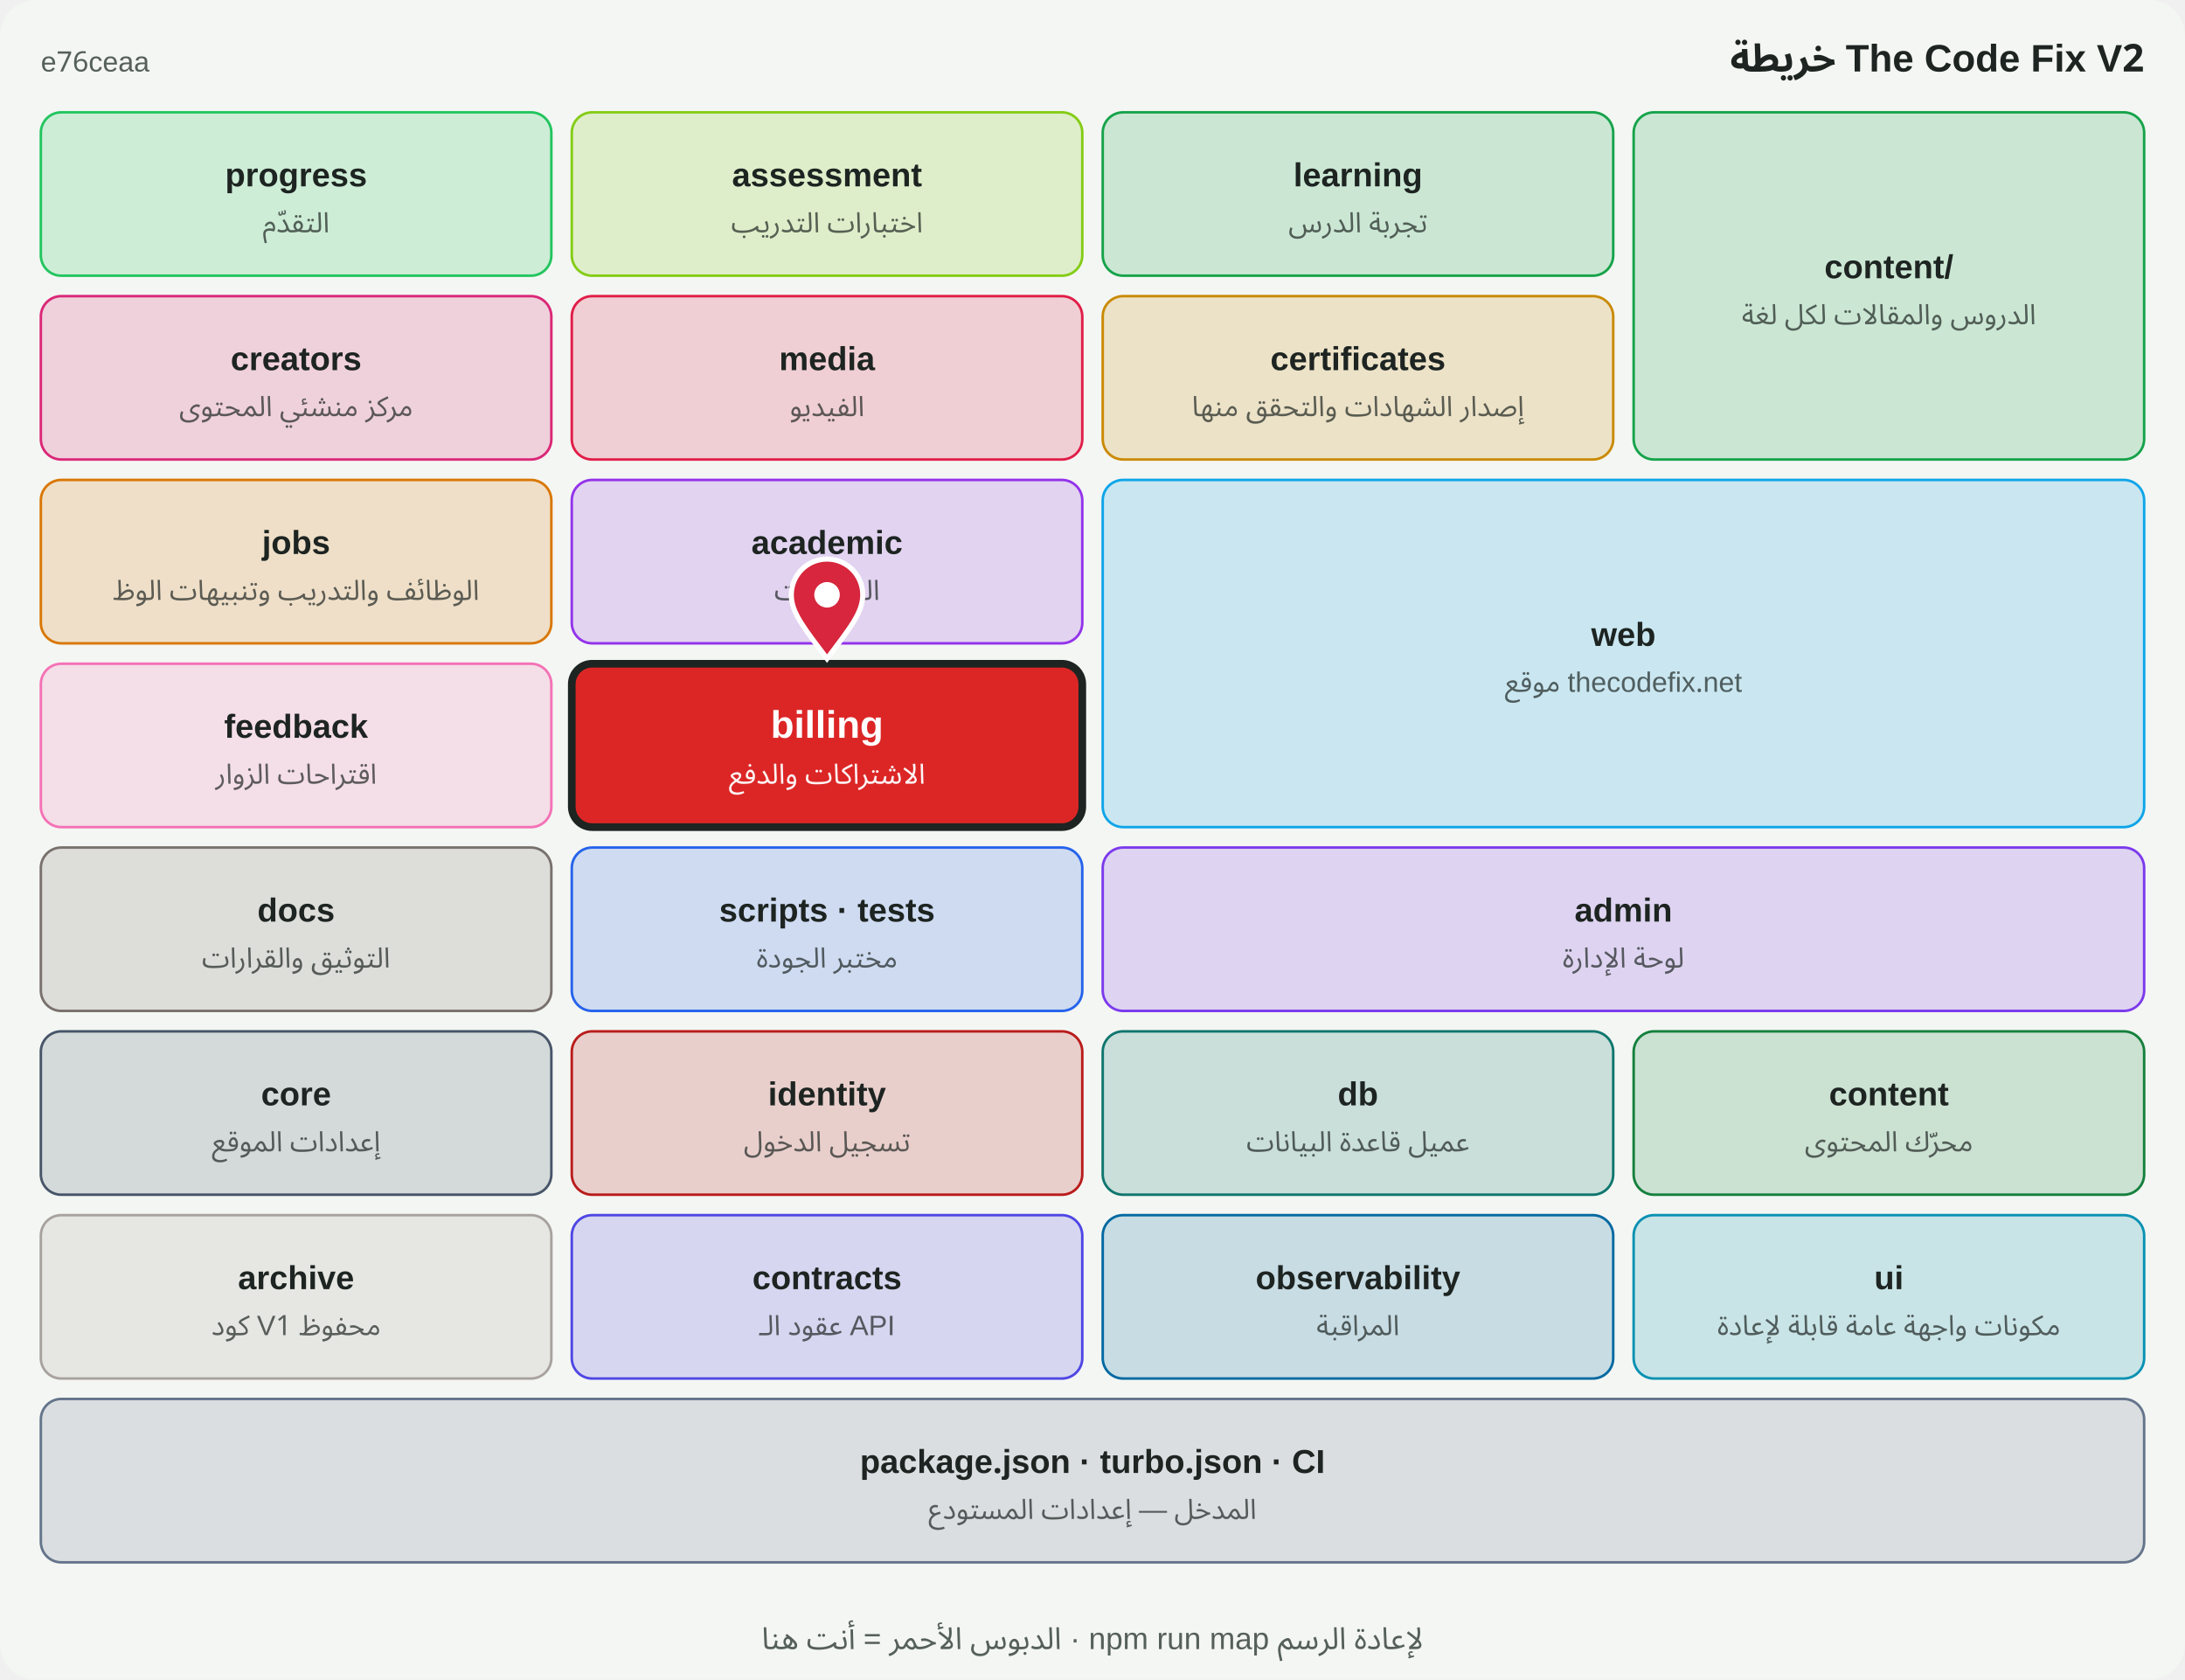
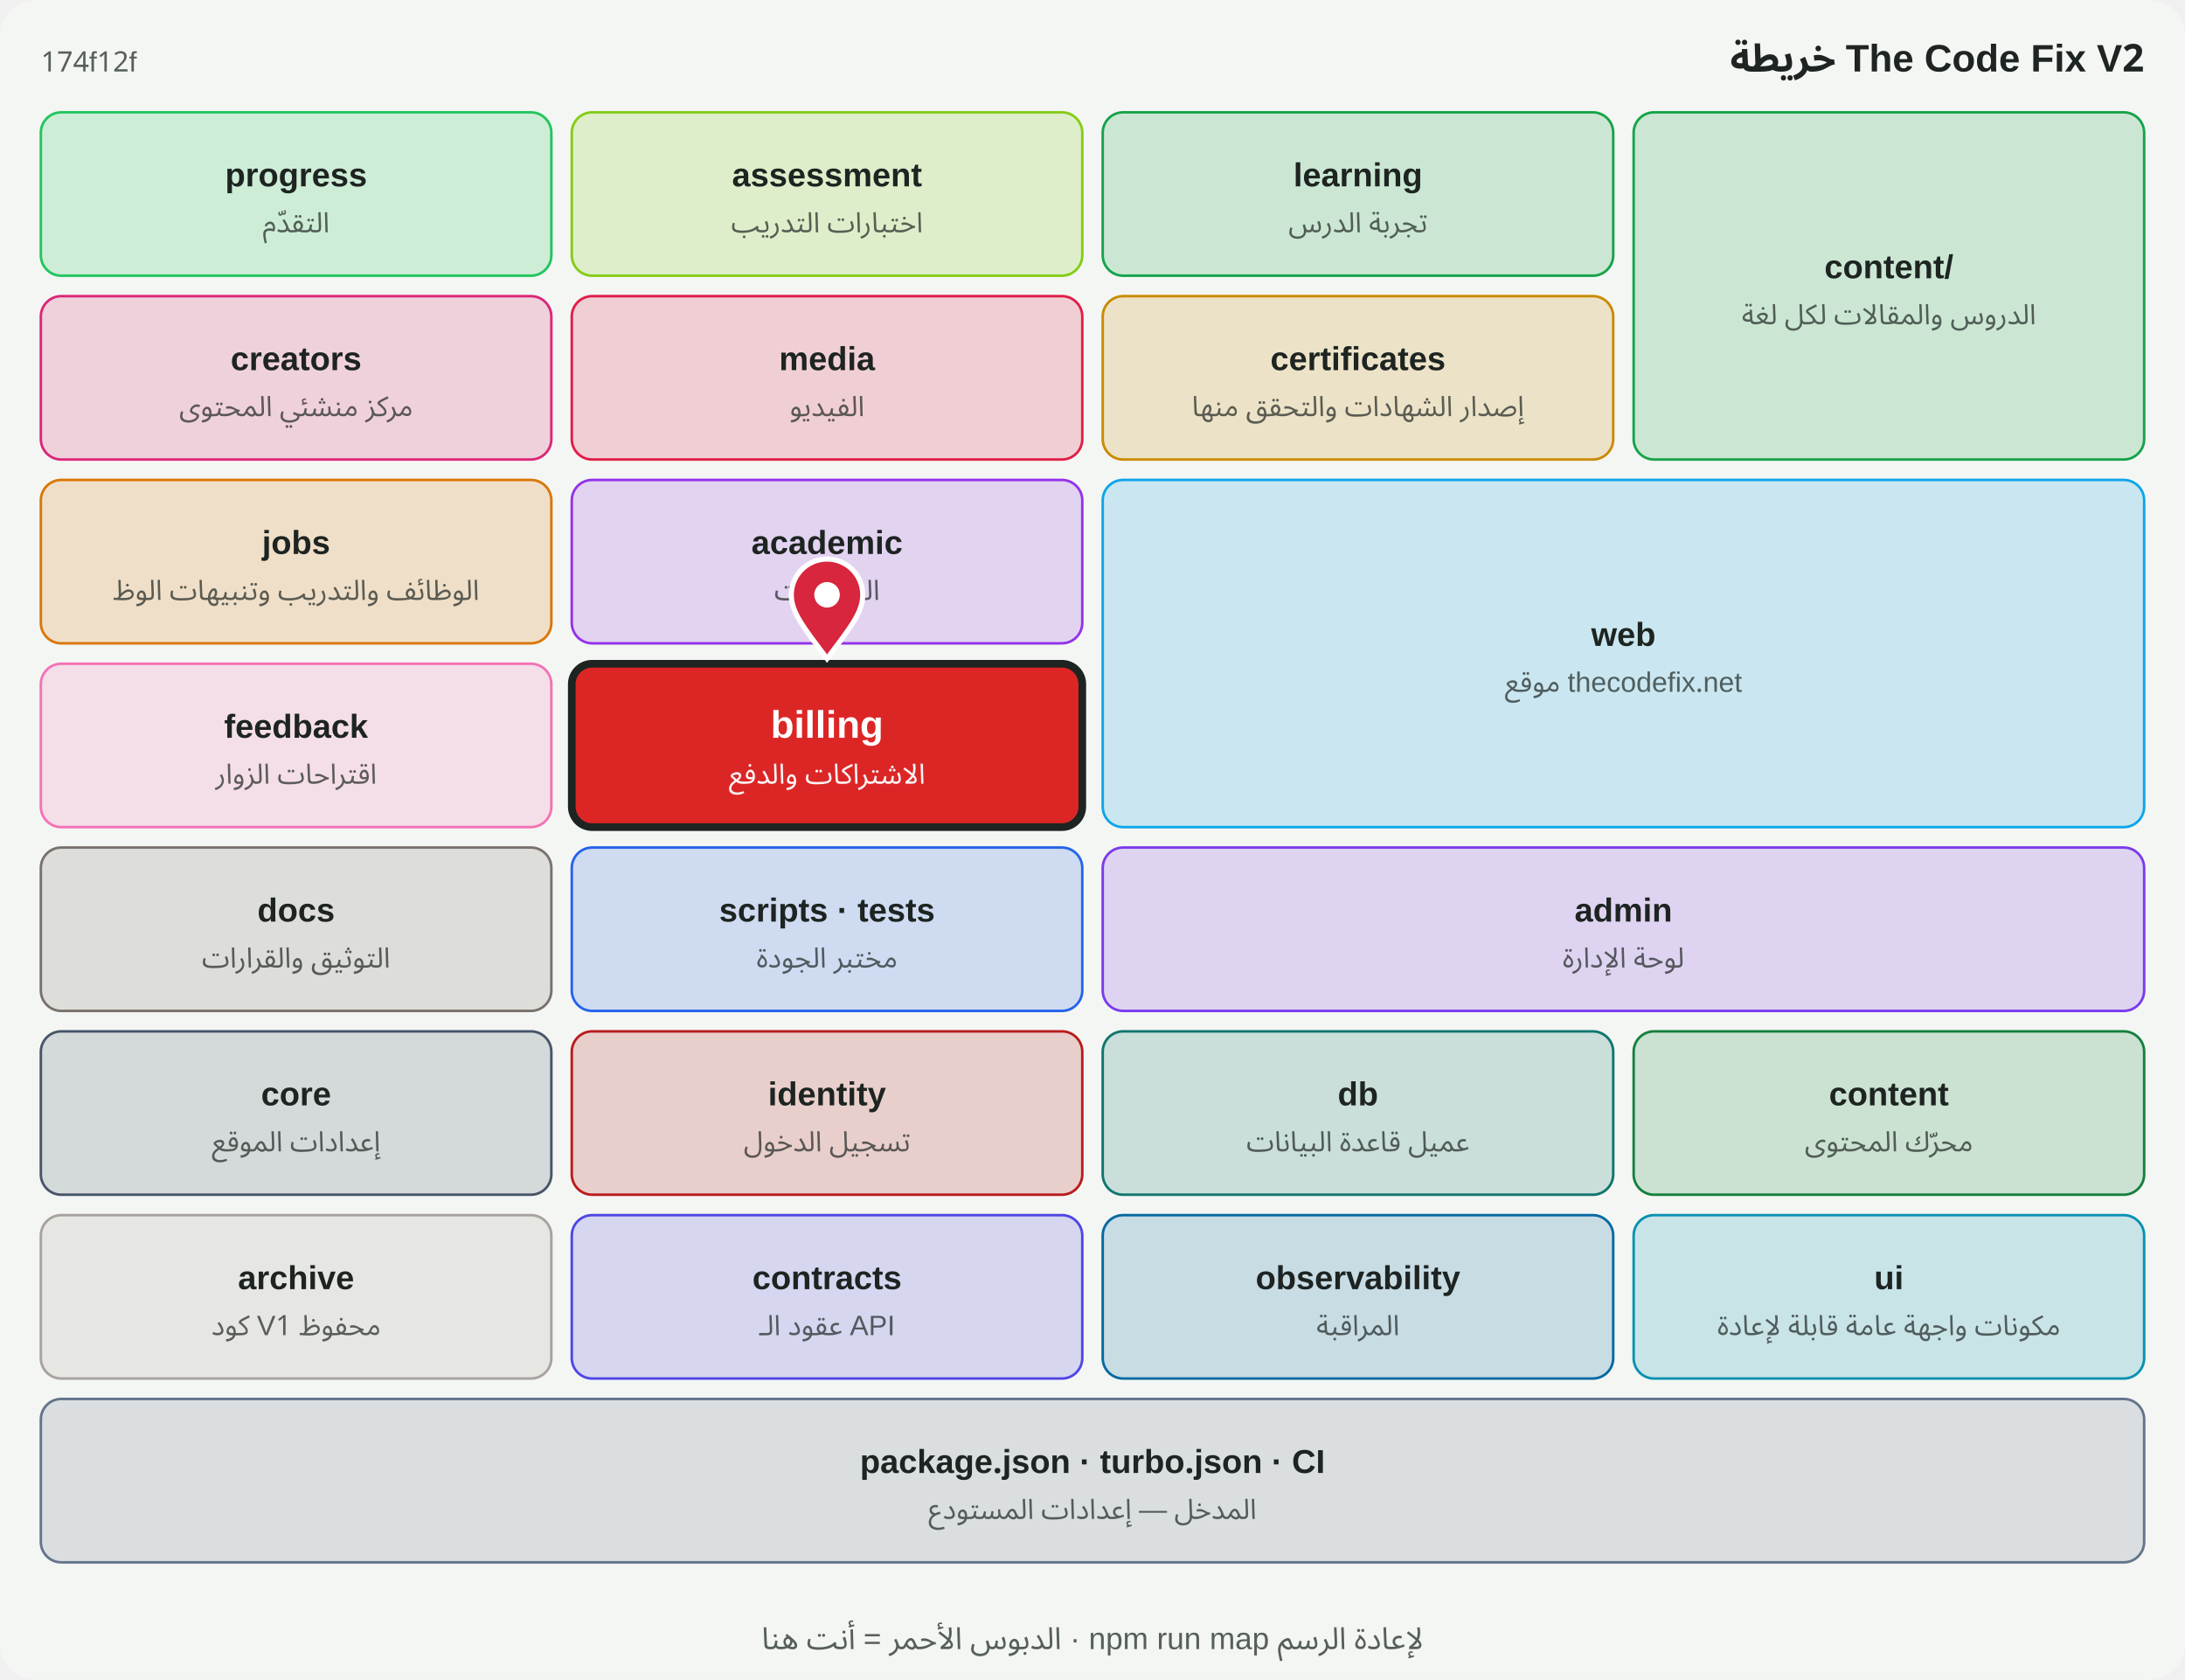
<svg xmlns="http://www.w3.org/2000/svg" viewBox="0 0 856 658" width="856" height="658" font-family="'Segoe UI', Tahoma, 'Noto Sans Arabic', Arial, sans-serif" role="img" aria-label="خريطة مشروع The Code Fix — الاشتراكات والدفع (Stripe) (@tcf/billing)">
  <rect width="856" height="658" rx="14" fill="#f4f6f3" />
  <text x="840" y="28" text-anchor="end" font-size="15" font-weight="700" fill="#1d2421">خريطة The Code Fix V2</text>
-   <text x="16" y="28" font-size="11" fill="#56605b">e76ceaa</text>
+   <text x="16" y="28" font-size="11" fill="#56605b">174f12f</text>
  <g>
    <rect x="640" y="44" width="200" height="136" rx="8" fill="#16a34a" fill-opacity="0.18" stroke="#16a34a" stroke-width="1" />
    <text x="740" y="109" text-anchor="middle" font-size="13" font-weight="600" fill="#1d2421">content/</text>
    <text x="740" y="127" text-anchor="middle" font-size="11" fill="#1d2421" fill-opacity="0.7">الدروس والمقالات لكل لغة</text>
  </g>
  <g>
    <rect x="432" y="44" width="200" height="64" rx="8" fill="#16a34a" fill-opacity="0.18" stroke="#16a34a" stroke-width="1" />
    <text x="532" y="73" text-anchor="middle" font-size="13" font-weight="600" fill="#1d2421">learning</text>
    <text x="532" y="91" text-anchor="middle" font-size="11" fill="#1d2421" fill-opacity="0.7">تجربة الدرس</text>
  </g>
  <g>
    <rect x="224" y="44" width="200" height="64" rx="8" fill="#84cc16" fill-opacity="0.18" stroke="#84cc16" stroke-width="1" />
    <text x="324" y="73" text-anchor="middle" font-size="13" font-weight="600" fill="#1d2421">assessment</text>
    <text x="324" y="91" text-anchor="middle" font-size="11" fill="#1d2421" fill-opacity="0.7">اختبارات التدريب</text>
  </g>
  <g>
    <rect x="16" y="44" width="200" height="64" rx="8" fill="#22c55e" fill-opacity="0.18" stroke="#22c55e" stroke-width="1" />
    <text x="116" y="73" text-anchor="middle" font-size="13" font-weight="600" fill="#1d2421">progress</text>
    <text x="116" y="91" text-anchor="middle" font-size="11" fill="#1d2421" fill-opacity="0.7">التقدّم</text>
  </g>
  <g>
    <rect x="432" y="116" width="200" height="64" rx="8" fill="#ca8a04" fill-opacity="0.18" stroke="#ca8a04" stroke-width="1" />
    <text x="532" y="145" text-anchor="middle" font-size="13" font-weight="600" fill="#1d2421">certificates</text>
    <text x="532" y="163" text-anchor="middle" font-size="11" fill="#1d2421" fill-opacity="0.7">إصدار الشهادات والتحقق منها</text>
  </g>
  <g>
    <rect x="224" y="116" width="200" height="64" rx="8" fill="#e11d48" fill-opacity="0.18" stroke="#e11d48" stroke-width="1" />
    <text x="324" y="145" text-anchor="middle" font-size="13" font-weight="600" fill="#1d2421">media</text>
    <text x="324" y="163" text-anchor="middle" font-size="11" fill="#1d2421" fill-opacity="0.7">الفيديو</text>
  </g>
  <g>
    <rect x="16" y="116" width="200" height="64" rx="8" fill="#db2777" fill-opacity="0.18" stroke="#db2777" stroke-width="1" />
    <text x="116" y="145" text-anchor="middle" font-size="13" font-weight="600" fill="#1d2421">creators</text>
    <text x="116" y="163" text-anchor="middle" font-size="11" fill="#1d2421" fill-opacity="0.7">مركز منشئي المحتوى</text>
  </g>
  <g>
    <rect x="432" y="188" width="408" height="136" rx="8" fill="#0ea5e9" fill-opacity="0.18" stroke="#0ea5e9" stroke-width="1" />
    <text x="636" y="253" text-anchor="middle" font-size="13" font-weight="600" fill="#1d2421">web</text>
    <text x="636" y="271" text-anchor="middle" font-size="11" fill="#1d2421" fill-opacity="0.7">موقع thecodefix.net</text>
  </g>
  <g>
    <rect x="224" y="188" width="200" height="64" rx="8" fill="#9333ea" fill-opacity="0.18" stroke="#9333ea" stroke-width="1" />
    <text x="324" y="217" text-anchor="middle" font-size="13" font-weight="600" fill="#1d2421">academic</text>
    <text x="324" y="235" text-anchor="middle" font-size="11" fill="#1d2421" fill-opacity="0.7">الجامعات</text>
  </g>
  <g>
    <rect x="16" y="188" width="200" height="64" rx="8" fill="#d97706" fill-opacity="0.18" stroke="#d97706" stroke-width="1" />
    <text x="116" y="217" text-anchor="middle" font-size="13" font-weight="600" fill="#1d2421">jobs</text>
    <text x="116" y="235" text-anchor="middle" font-size="11" fill="#1d2421" fill-opacity="0.7">الوظائف والتدريب وتنبيهات الوظ</text>
  </g>
  <g>
    <rect x="224" y="260" width="200" height="64" rx="8" fill="#dc2626" fill-opacity="1" stroke="#1d2421" stroke-width="3" />
    <text x="324" y="289" text-anchor="middle" font-size="15" font-weight="700" fill="#ffffff">billing</text>
    <text x="324" y="307" text-anchor="middle" font-size="11" fill="#ffffff" fill-opacity="0.95">الاشتراكات والدفع</text>
  </g>
  <path d="M324 258 c-9 -12 -14 -18 -14 -25 a14 14 0 0 1 28 0 c0 7 -5 13 -14 25z" fill="#d7263d" stroke="#fff" stroke-width="2" />
  <circle cx="324" cy="233" r="5" fill="#fff" />
  <g>
    <rect x="16" y="260" width="200" height="64" rx="8" fill="#f472b6" fill-opacity="0.18" stroke="#f472b6" stroke-width="1" />
    <text x="116" y="289" text-anchor="middle" font-size="13" font-weight="600" fill="#1d2421">feedback</text>
    <text x="116" y="307" text-anchor="middle" font-size="11" fill="#1d2421" fill-opacity="0.7">اقتراحات الزوار</text>
  </g>
  <g>
    <rect x="432" y="332" width="408" height="64" rx="8" fill="#7c3aed" fill-opacity="0.18" stroke="#7c3aed" stroke-width="1" />
    <text x="636" y="361" text-anchor="middle" font-size="13" font-weight="600" fill="#1d2421">admin</text>
    <text x="636" y="379" text-anchor="middle" font-size="11" fill="#1d2421" fill-opacity="0.7">لوحة الإدارة</text>
  </g>
  <g>
    <rect x="224" y="332" width="200" height="64" rx="8" fill="#2563eb" fill-opacity="0.18" stroke="#2563eb" stroke-width="1" />
    <text x="324" y="361" text-anchor="middle" font-size="13" font-weight="600" fill="#1d2421">scripts · tests</text>
    <text x="324" y="379" text-anchor="middle" font-size="11" fill="#1d2421" fill-opacity="0.7">مختبر الجودة</text>
  </g>
  <g>
    <rect x="16" y="332" width="200" height="64" rx="8" fill="#78716c" fill-opacity="0.18" stroke="#78716c" stroke-width="1" />
    <text x="116" y="361" text-anchor="middle" font-size="13" font-weight="600" fill="#1d2421">docs</text>
    <text x="116" y="379" text-anchor="middle" font-size="11" fill="#1d2421" fill-opacity="0.7">التوثيق والقرارات</text>
  </g>
  <g>
    <rect x="640" y="404" width="200" height="64" rx="8" fill="#15803d" fill-opacity="0.18" stroke="#15803d" stroke-width="1" />
    <text x="740" y="433" text-anchor="middle" font-size="13" font-weight="600" fill="#1d2421">content</text>
    <text x="740" y="451" text-anchor="middle" font-size="11" fill="#1d2421" fill-opacity="0.7">محرّك المحتوى</text>
  </g>
  <g>
    <rect x="432" y="404" width="200" height="64" rx="8" fill="#0f766e" fill-opacity="0.18" stroke="#0f766e" stroke-width="1" />
    <text x="532" y="433" text-anchor="middle" font-size="13" font-weight="600" fill="#1d2421">db</text>
    <text x="532" y="451" text-anchor="middle" font-size="11" fill="#1d2421" fill-opacity="0.7">عميل قاعدة البيانات</text>
  </g>
  <g>
    <rect x="224" y="404" width="200" height="64" rx="8" fill="#b91c1c" fill-opacity="0.18" stroke="#b91c1c" stroke-width="1" />
    <text x="324" y="433" text-anchor="middle" font-size="13" font-weight="600" fill="#1d2421">identity</text>
    <text x="324" y="451" text-anchor="middle" font-size="11" fill="#1d2421" fill-opacity="0.7">تسجيل الدخول</text>
  </g>
  <g>
    <rect x="16" y="404" width="200" height="64" rx="8" fill="#475569" fill-opacity="0.18" stroke="#475569" stroke-width="1" />
    <text x="116" y="433" text-anchor="middle" font-size="13" font-weight="600" fill="#1d2421">core</text>
    <text x="116" y="451" text-anchor="middle" font-size="11" fill="#1d2421" fill-opacity="0.7">إعدادات الموقع</text>
  </g>
  <g>
    <rect x="640" y="476" width="200" height="64" rx="8" fill="#0891b2" fill-opacity="0.18" stroke="#0891b2" stroke-width="1" />
    <text x="740" y="505" text-anchor="middle" font-size="13" font-weight="600" fill="#1d2421">ui</text>
    <text x="740" y="523" text-anchor="middle" font-size="11" fill="#1d2421" fill-opacity="0.7">مكونات واجهة عامة قابلة لإعادة</text>
  </g>
  <g>
    <rect x="432" y="476" width="200" height="64" rx="8" fill="#0369a1" fill-opacity="0.18" stroke="#0369a1" stroke-width="1" />
    <text x="532" y="505" text-anchor="middle" font-size="13" font-weight="600" fill="#1d2421">observability</text>
    <text x="532" y="523" text-anchor="middle" font-size="11" fill="#1d2421" fill-opacity="0.7">المراقبة</text>
  </g>
  <g>
    <rect x="224" y="476" width="200" height="64" rx="8" fill="#4f46e5" fill-opacity="0.18" stroke="#4f46e5" stroke-width="1" />
    <text x="324" y="505" text-anchor="middle" font-size="13" font-weight="600" fill="#1d2421">contracts</text>
    <text x="324" y="523" text-anchor="middle" font-size="11" fill="#1d2421" fill-opacity="0.7">عقود الـ API</text>
  </g>
  <g>
    <rect x="16" y="476" width="200" height="64" rx="8" fill="#a8a29e" fill-opacity="0.18" stroke="#a8a29e" stroke-width="1" />
    <text x="116" y="505" text-anchor="middle" font-size="13" font-weight="600" fill="#1d2421">archive</text>
    <text x="116" y="523" text-anchor="middle" font-size="11" fill="#1d2421" fill-opacity="0.7">كود V1 محفوظ</text>
  </g>
  <g>
    <rect x="16" y="548" width="824" height="64" rx="8" fill="#64748b" fill-opacity="0.18" stroke="#64748b" stroke-width="1" />
    <text x="428" y="577" text-anchor="middle" font-size="13" font-weight="600" fill="#1d2421">package.json · turbo.json · CI</text>
    <text x="428" y="595" text-anchor="middle" font-size="11" fill="#1d2421" fill-opacity="0.7">المدخل — إعدادات المستودع</text>
  </g>
  <text x="428" y="646" text-anchor="middle" font-size="12" fill="#56605b">الدبوس الأحمر = أنت هنا · npm run map لإعادة الرسم</text>
</svg>
